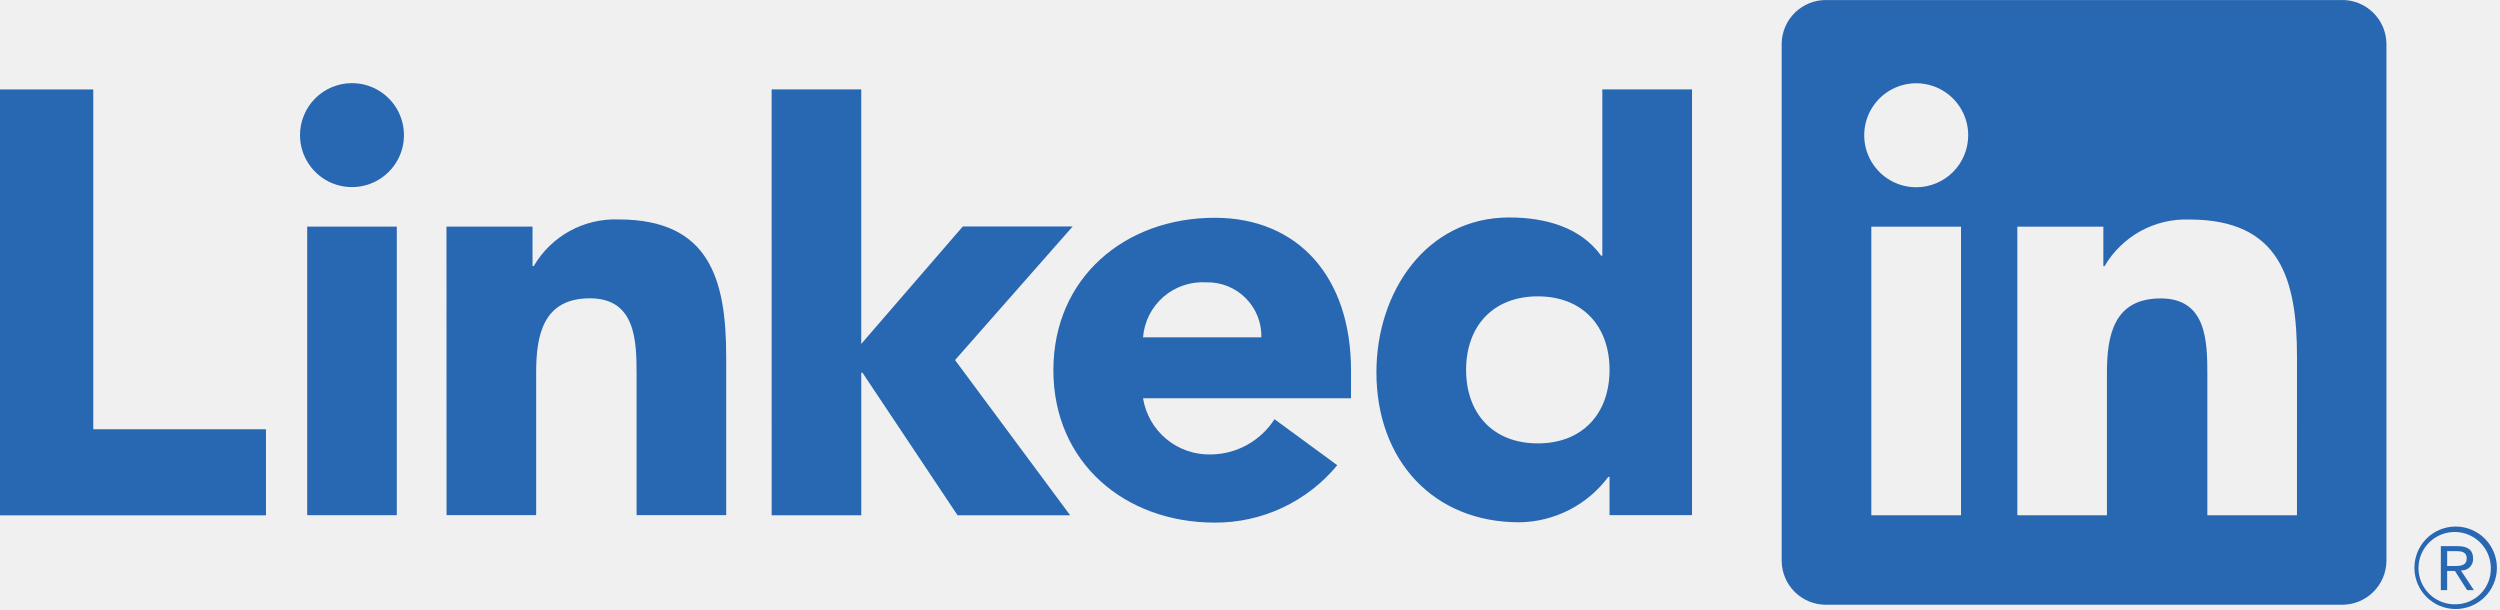
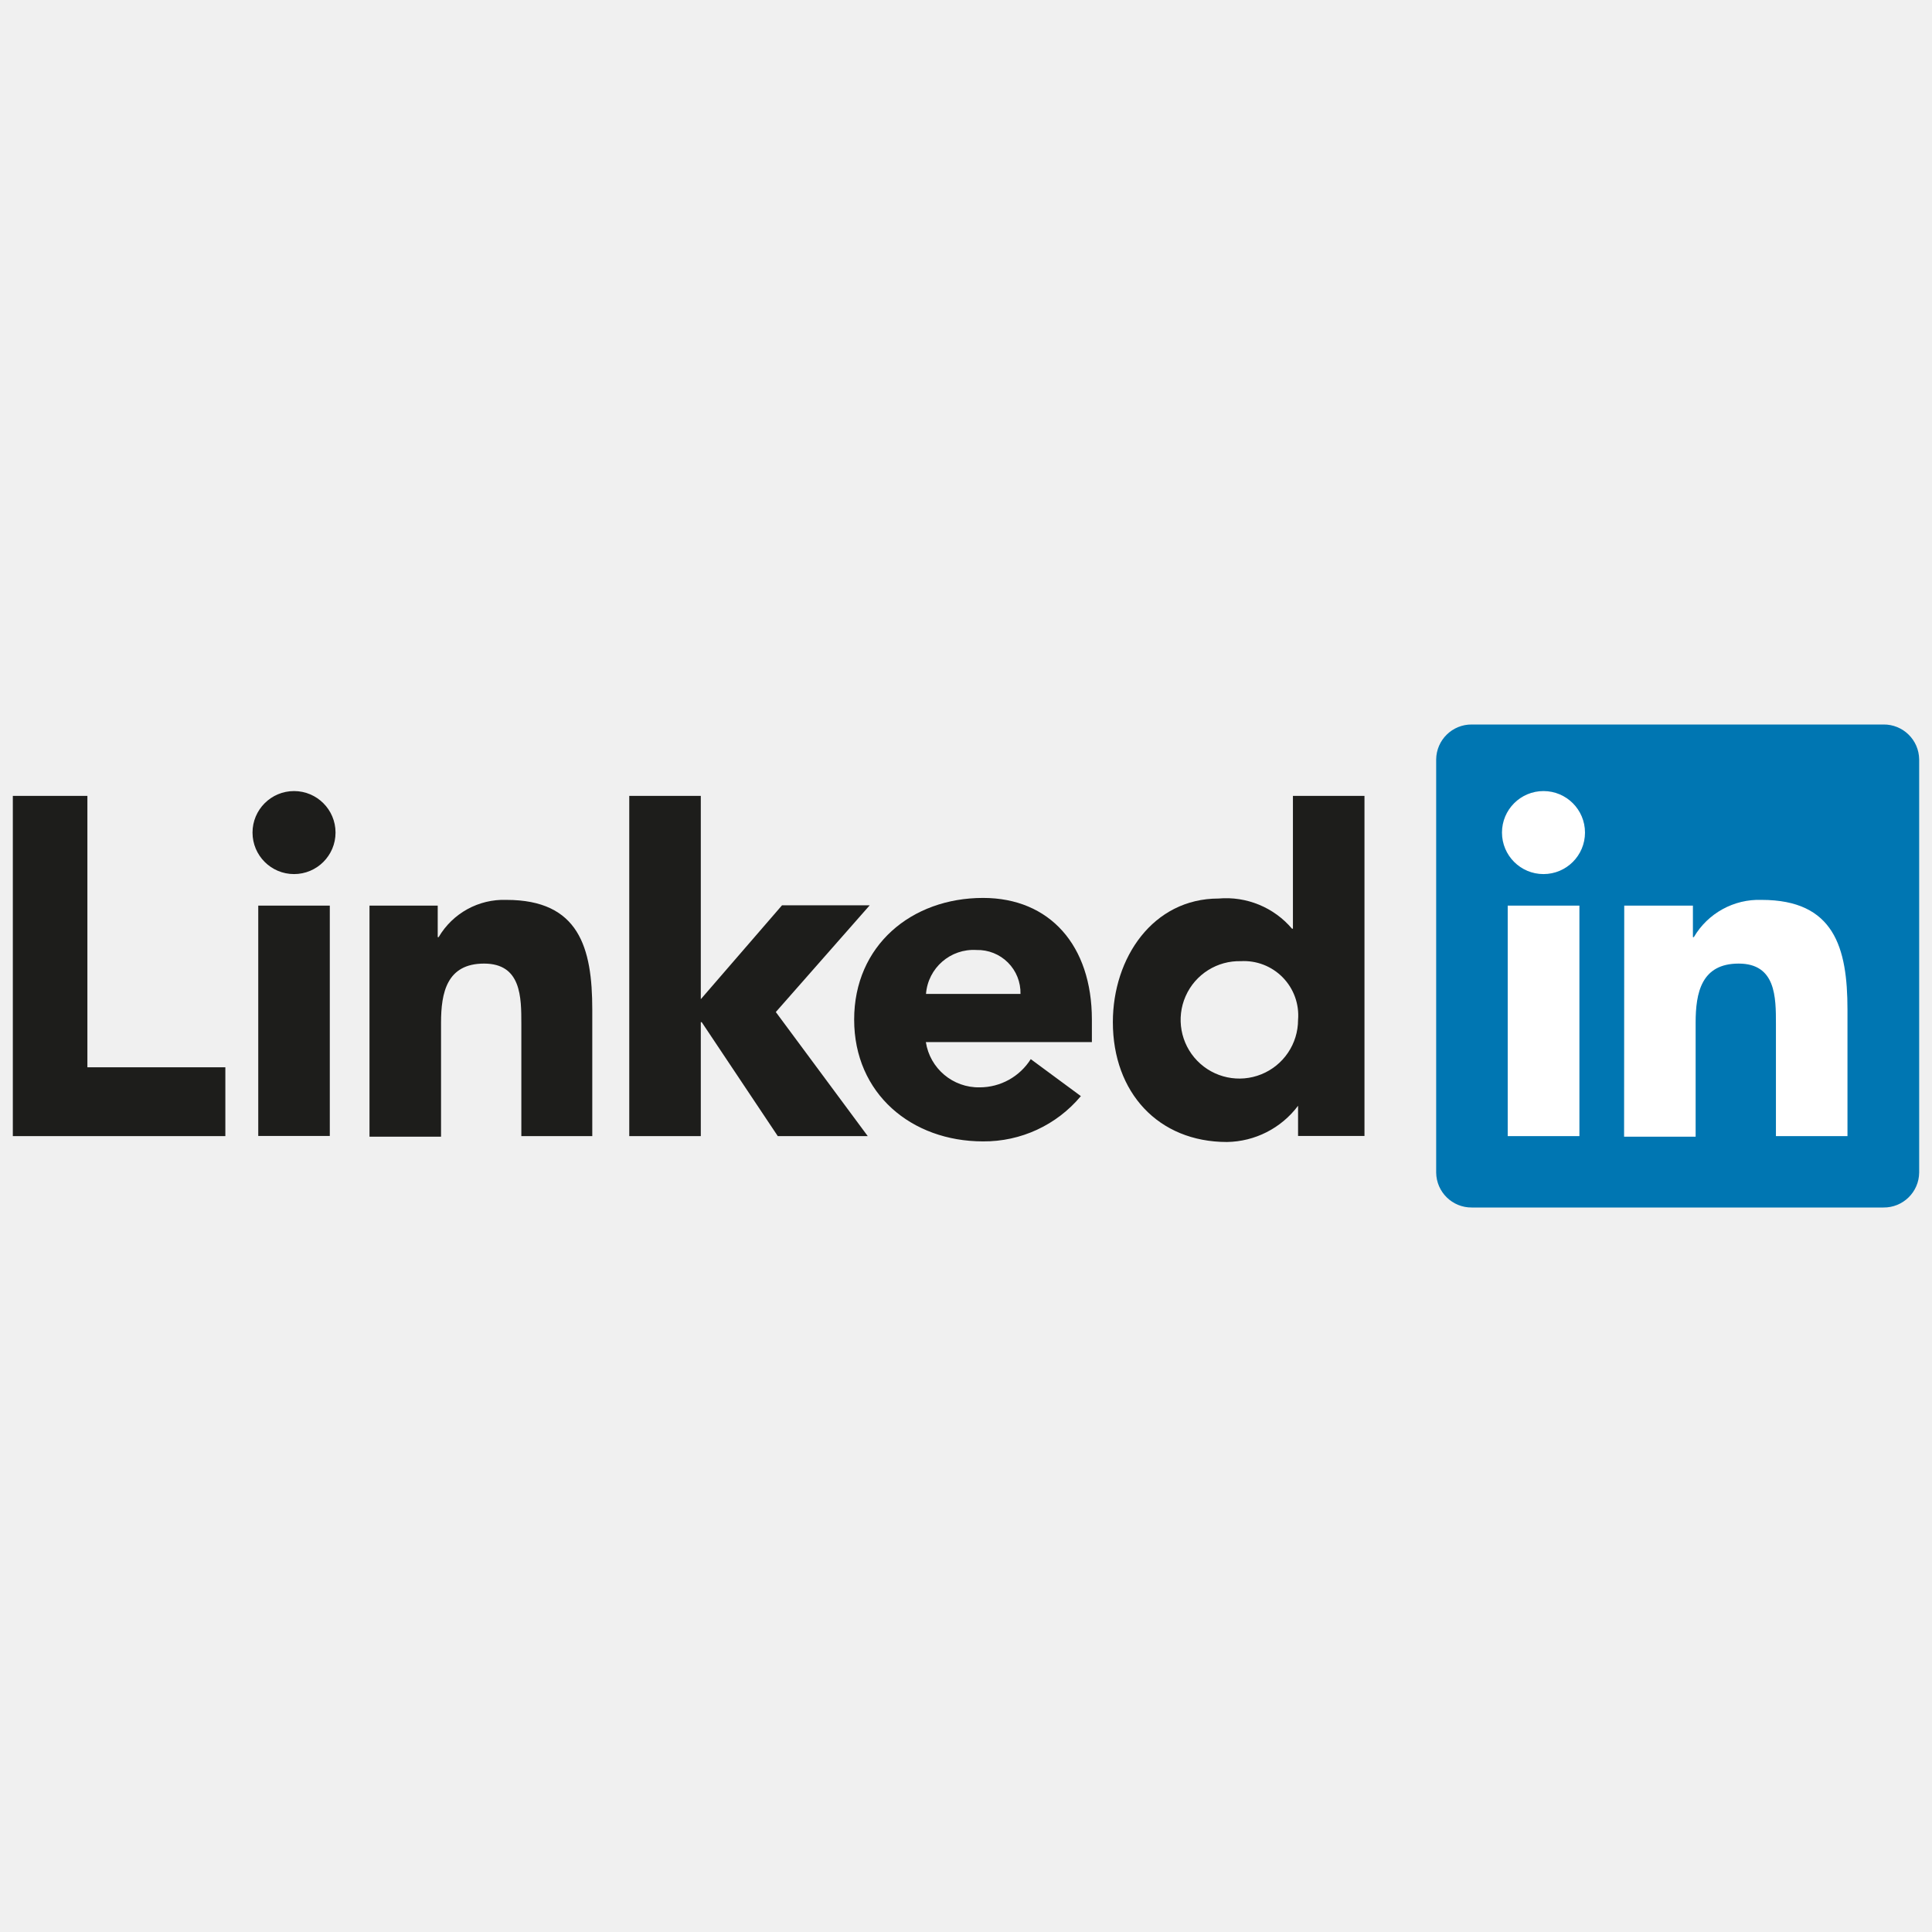
- <svg xmlns="http://www.w3.org/2000/svg" width="164" height="40" viewBox="0 0 164 40" fill="none">
-   <path d="M161.065 34.541C160.35 34.548 159.666 34.838 159.164 35.347C158.662 35.857 158.382 36.544 158.386 37.26C158.389 37.975 158.676 38.66 159.183 39.164C159.689 39.669 160.376 39.952 161.091 39.952C161.806 39.952 162.492 39.669 162.999 39.164C163.506 38.66 163.793 37.975 163.796 37.26C163.799 36.544 163.52 35.857 163.017 35.347C162.515 34.838 161.832 34.548 161.117 34.541H161.065ZM161.065 39.642C160.596 39.65 160.135 39.518 159.74 39.264C159.346 39.01 159.036 38.645 158.849 38.214C158.662 37.784 158.608 37.308 158.691 36.846C158.775 36.385 158.994 35.958 159.32 35.621C159.646 35.284 160.065 35.051 160.524 34.952C160.982 34.853 161.46 34.892 161.896 35.064C162.333 35.236 162.708 35.534 162.975 35.92C163.243 36.305 163.389 36.762 163.397 37.231V37.271C163.41 37.886 163.178 38.481 162.753 38.926C162.327 39.37 161.742 39.627 161.127 39.641H161.065M150.681 33.802H144.802V24.597C144.802 22.402 144.763 19.576 141.745 19.576C138.684 19.576 138.215 21.968 138.215 24.437V33.802H132.337V14.871H137.98V17.459H138.059C138.624 16.493 139.44 15.699 140.42 15.16C141.401 14.622 142.509 14.359 143.627 14.401C149.585 14.401 150.683 18.32 150.683 23.418L150.681 33.802ZM125.704 12.284C125.03 12.284 124.37 12.084 123.809 11.709C123.248 11.335 122.811 10.802 122.552 10.179C122.294 9.555 122.226 8.87 122.358 8.208C122.489 7.546 122.814 6.938 123.291 6.461C123.768 5.984 124.376 5.659 125.038 5.527C125.699 5.395 126.385 5.463 127.009 5.721C127.632 5.979 128.165 6.416 128.54 6.977C128.915 7.538 129.115 8.197 129.115 8.872C129.115 9.32 129.027 9.764 128.855 10.178C128.684 10.591 128.433 10.967 128.116 11.284C127.799 11.601 127.423 11.852 127.01 12.024C126.596 12.195 126.152 12.284 125.704 12.284ZM128.643 33.802H122.759V14.871H128.643V33.802ZM153.611 0.003H119.805C119.038 -0.006 118.299 0.29 117.75 0.827C117.201 1.363 116.887 2.095 116.878 2.862V36.808C116.887 37.576 117.2 38.309 117.749 38.845C118.298 39.382 119.038 39.679 119.805 39.671H153.611C154.38 39.681 155.122 39.384 155.673 38.848C156.224 38.311 156.54 37.578 156.55 36.808V2.86C156.539 2.091 156.224 1.358 155.672 0.822C155.121 0.286 154.38 -0.01 153.611 0M100.879 19.441C97.939 19.441 96.176 21.403 96.176 24.263C96.176 27.122 97.939 29.086 100.879 29.086C103.818 29.086 105.586 27.127 105.586 24.263C105.586 21.398 103.821 19.441 100.879 19.441ZM110.997 33.791H105.586V31.281H105.505C104.826 32.194 103.946 32.938 102.932 33.455C101.919 33.972 100.799 34.248 99.661 34.262C94.013 34.262 90.293 30.186 90.293 24.421C90.293 19.127 93.585 14.266 98.998 14.266C101.43 14.266 103.703 14.931 105.036 16.776H105.113V5.864H110.997L110.997 33.791ZM82.746 22.128C82.757 21.651 82.671 21.177 82.494 20.734C82.316 20.291 82.051 19.889 81.713 19.552C81.376 19.215 80.974 18.95 80.531 18.772C80.088 18.595 79.614 18.51 79.137 18.521C78.11 18.458 77.099 18.8 76.321 19.474C75.544 20.149 75.064 21.102 74.983 22.128H82.746ZM87.725 30.517C86.748 31.701 85.52 32.654 84.13 33.305C82.74 33.956 81.222 34.291 79.686 34.283C73.808 34.283 69.102 30.359 69.102 24.283C69.102 18.207 73.808 14.286 79.686 14.286C85.181 14.286 88.626 18.204 88.626 24.283V26.127H74.983C75.153 27.172 75.695 28.12 76.508 28.798C77.323 29.475 78.354 29.835 79.413 29.812C80.249 29.807 81.072 29.592 81.804 29.188C82.537 28.784 83.157 28.203 83.608 27.499L87.725 30.517ZM29.289 14.867H34.934V17.454H35.014C35.578 16.488 36.394 15.693 37.374 15.154C38.355 14.616 39.463 14.354 40.581 14.396C46.541 14.396 47.639 18.318 47.639 23.413V33.794H41.76V24.59C41.76 22.393 41.72 19.569 38.699 19.569C35.643 19.569 35.172 21.962 35.172 24.43V33.791H29.294L29.289 14.867ZM50.619 5.866H56.498V22.561L63.16 14.856H70.367L62.651 23.62L70.204 33.803H62.816L56.576 24.446H56.499V33.802H50.621L50.619 5.866ZM20.152 14.865H26.03V33.795H20.152V14.865ZM23.091 5.454C23.765 5.454 24.425 5.654 24.985 6.029C25.546 6.403 25.983 6.936 26.241 7.559C26.499 8.182 26.566 8.868 26.435 9.529C26.303 10.191 25.978 10.798 25.501 11.275C25.024 11.752 24.417 12.076 23.755 12.208C23.094 12.339 22.408 12.272 21.785 12.014C21.162 11.756 20.63 11.319 20.255 10.758C19.88 10.197 19.68 9.538 19.68 8.863C19.68 8.416 19.769 7.972 19.94 7.558C20.111 7.145 20.363 6.769 20.679 6.452C20.996 6.135 21.372 5.884 21.786 5.713C22.2 5.542 22.643 5.453 23.091 5.454ZM0 5.87H6.119V28.159H17.447V33.806H0V5.87ZM161.494 37.418C161.595 37.419 161.694 37.399 161.787 37.36C161.88 37.321 161.964 37.263 162.033 37.19C162.103 37.118 162.156 37.031 162.191 36.937C162.226 36.842 162.241 36.742 162.235 36.641C162.235 36.09 161.902 35.827 161.22 35.827H160.118V38.712H160.533V37.454H161.042L161.054 37.47L161.844 38.712H162.288L161.437 37.426L161.494 37.418ZM161.015 37.129H160.534V36.154H161.143C161.458 36.154 161.817 36.205 161.817 36.617C161.817 37.091 161.454 37.129 161.012 37.129" fill="#2867B2" />
+ <svg xmlns="http://www.w3.org/2000/svg" viewBox="0 0 128 128">
+   <path fill="#1d1d1b" d="M.85 52.73h4.94v17.98h9.14v4.56H.85V52.73zM17.11 60h4.74v15.26h-4.74zm2.37-7.59a2.75 2.75 0 11-2.75 2.75 2.75 2.75 0 012.75-2.75M41.69 52.73h4.74V66.2l5.38-6.22h5.81l-6.22 7.07 6.09 8.22h-5.96l-5.04-7.55h-.06v7.55h-4.74V52.73zM24.48 60H29v2.09h.06a5 5 0 014.49-2.47c4.81 0 5.69 3.16 5.69 7.27v8.38h-4.7v-7.43c0-1.77 0-4-2.47-4s-2.85 1.93-2.85 3.92v7.55h-4.74z" />
+   <path fill="#1d1d1b" d="M67.61 65.85a2.84 2.84 0 00-2.91-2.91 3.16 3.16 0 00-3.35 2.91zm4 6.77a8.35 8.35 0 01-6.48 3c-4.74 0-8.54-3.16-8.54-8.07s3.8-8.06 8.54-8.06c4.43 0 7.21 3.16 7.21 8.06v1.49h-11a3.54 3.54 0 003.57 3 4 4 0 003.38-1.87zM82.23 63.68A3.89 3.89 0 1086 67.57a3.6 3.6 0 00-3.8-3.89m8.2 11.58H86v-2a6 6 0 01-4.71 2.4c-4.56 0-7.56-3.29-7.56-7.94 0-4.27 2.66-8.19 7-8.19a5.73 5.73 0 014.87 2h.06v-8.8h4.74z" />
+   <path fill="#0076b2" d="M124.78 48H97.51a2.34 2.34 0 00-2.36 2.31v27.38A2.34 2.34 0 0097.51 80h27.27a2.34 2.34 0 002.37-2.31V50.31a2.34 2.34 0 00-2.37-2.31z" />
+   <path fill="#fff" d="M99.89 60h4.75v15.27h-4.75zm2.37-7.59a2.75 2.75 0 11-2.75 2.75 2.75 2.75 0 012.75-2.75M107.61 60h4.55v2.09h.06a5 5 0 014.49-2.47c4.81 0 5.69 3.16 5.69 7.27v8.38h-4.74v-7.43c0-1.77 0-4-2.47-4s-2.85 1.93-2.85 3.92v7.55h-4.74z" />
</svg>
